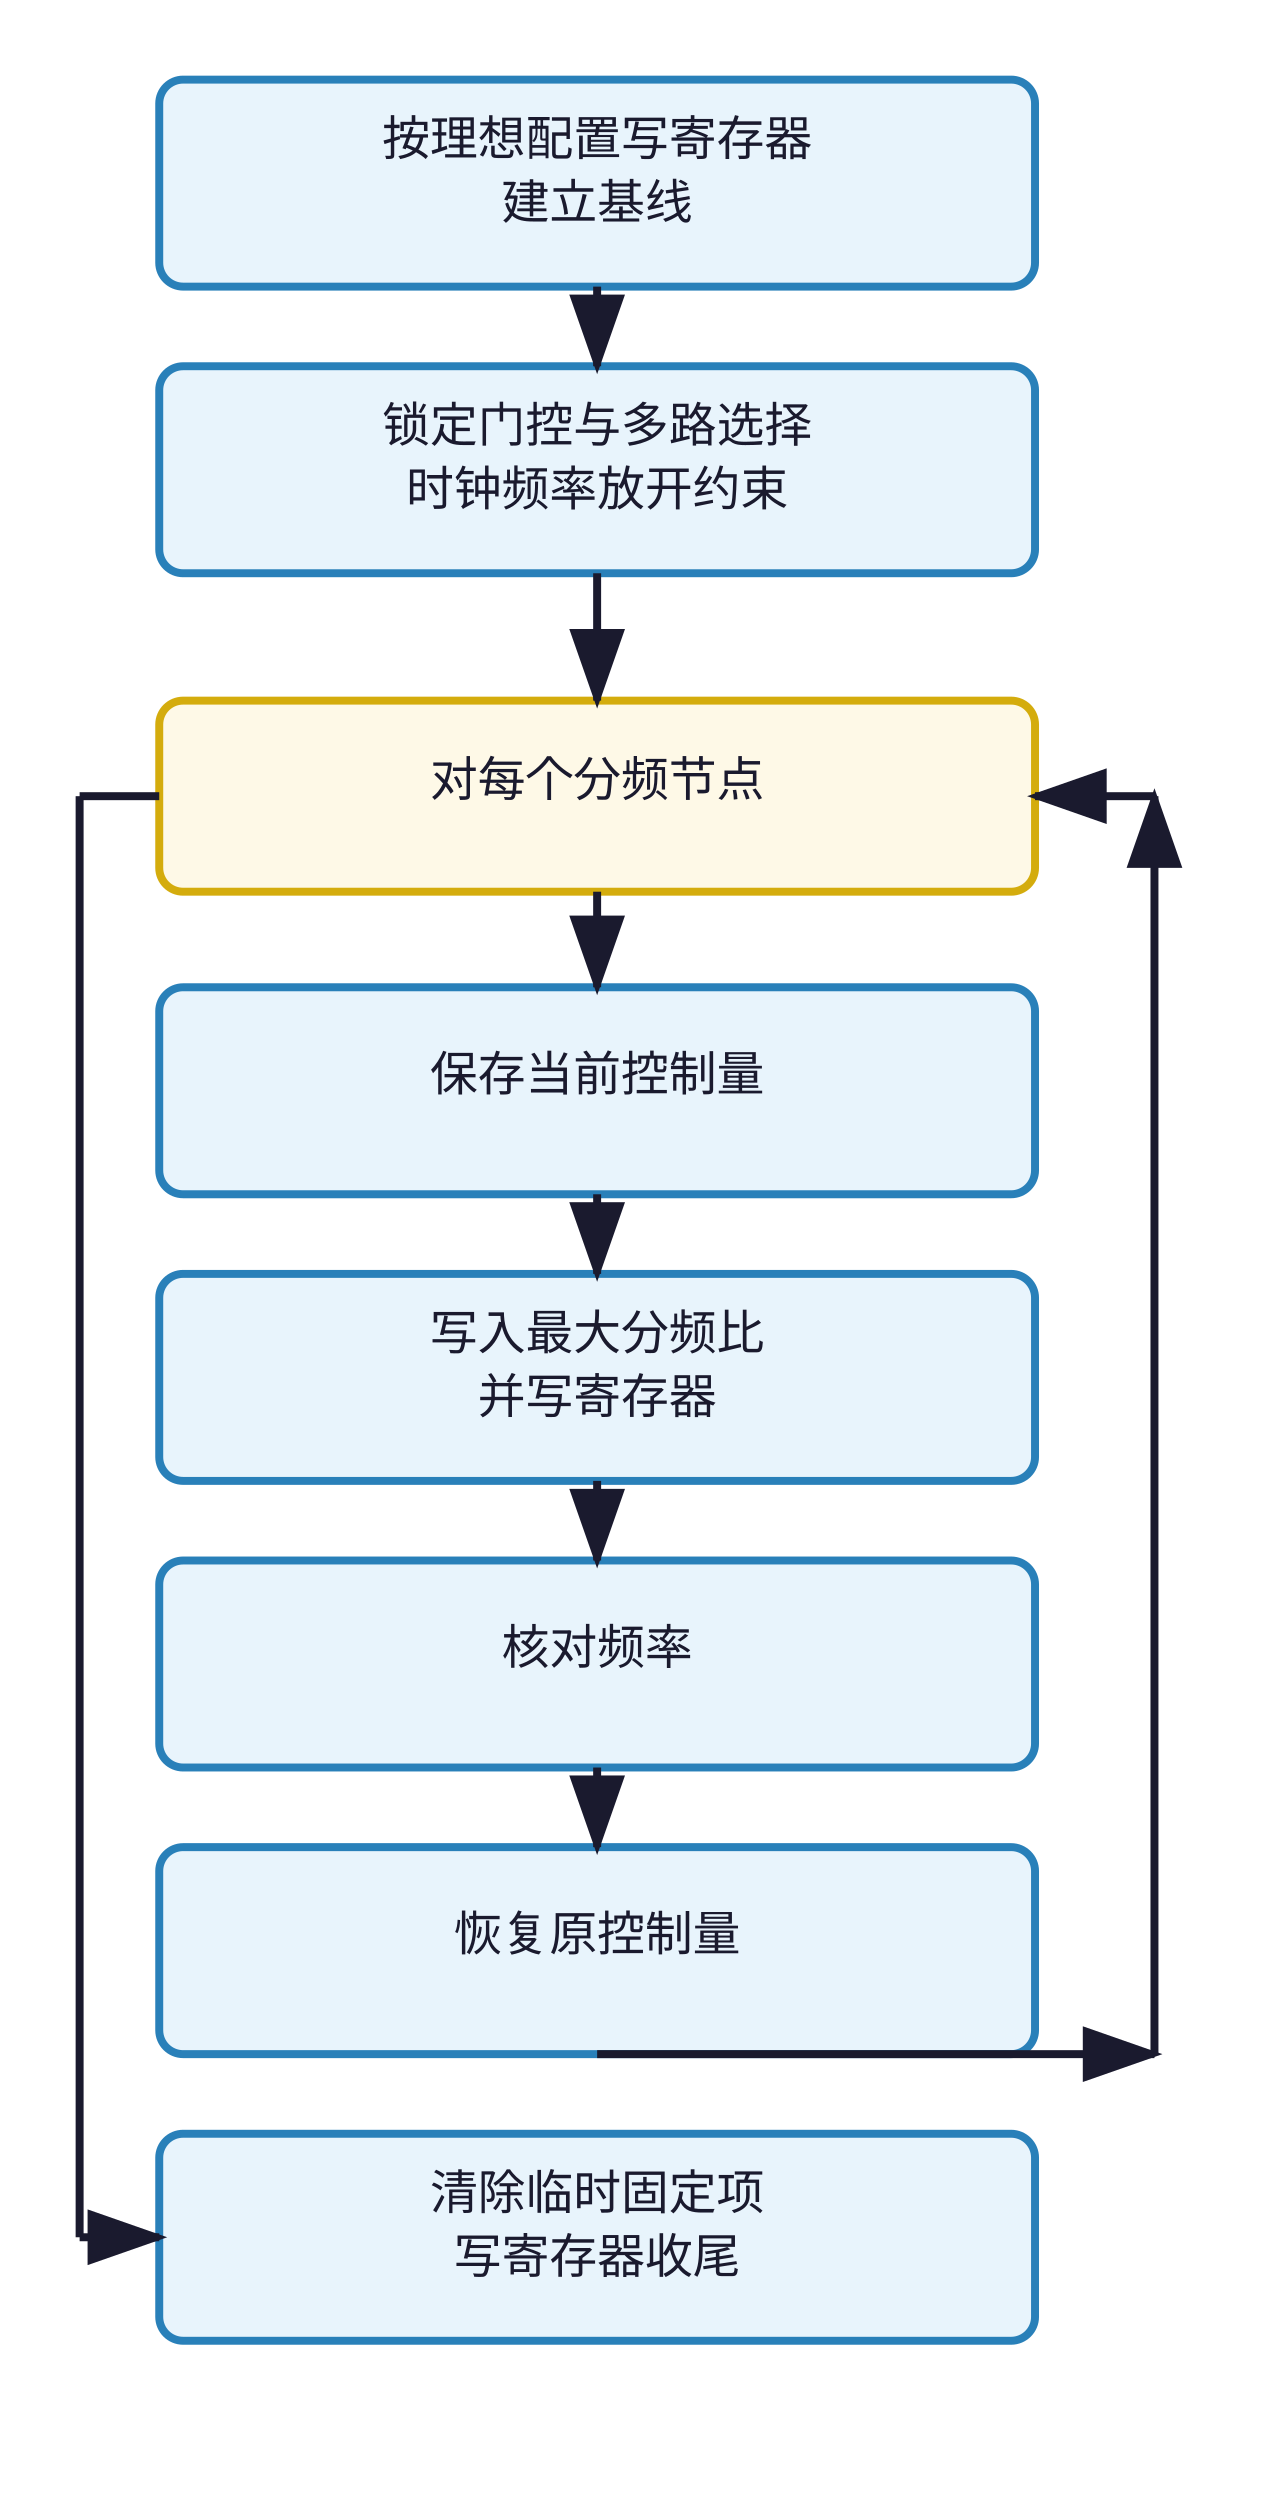
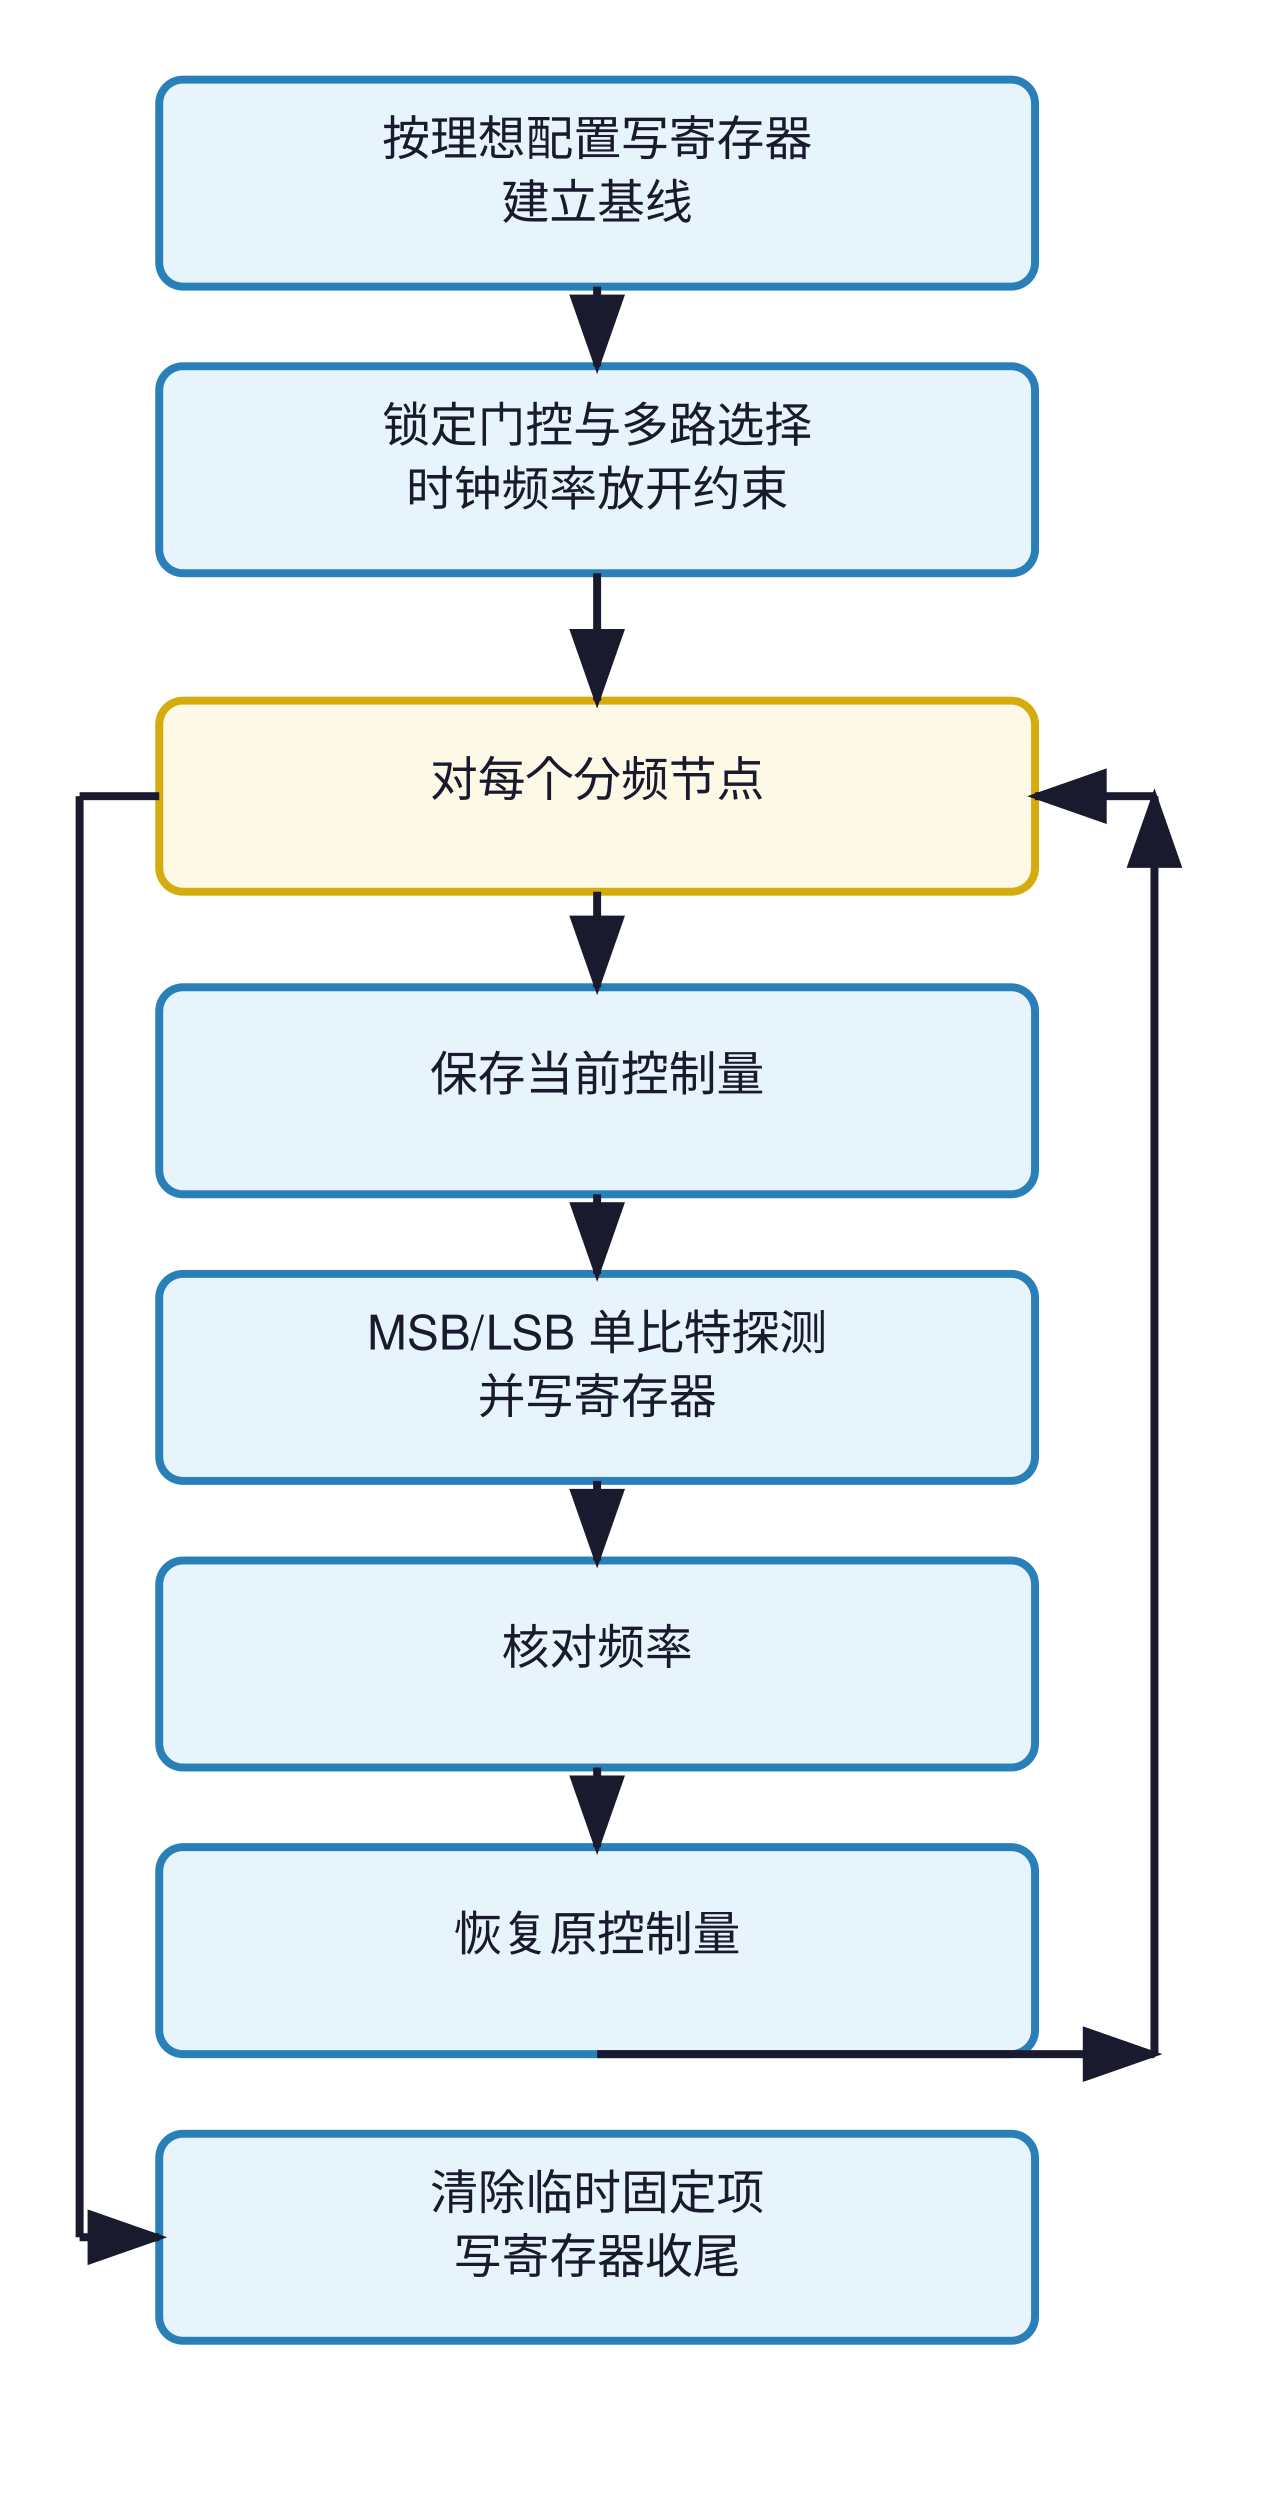
- <svg xmlns="http://www.w3.org/2000/svg" version="1.1" width="320px" height="628px" viewBox="0 0 320 628" content="&lt;mxfile host=&quot;app.diagrams.net&quot; agent=&quot;templates&quot; version=&quot;24.0.0&quot;&gt;&lt;diagram id=&quot;test-flip-flow&quot; name=&quot;Page-1&quot;&gt;&lt;mxGraphModel dx=&quot;900&quot; dy=&quot;600&quot; grid=&quot;1&quot; gridSize=&quot;10&quot; guides=&quot;1&quot; tooltips=&quot;1&quot; connect=&quot;1&quot; arrows=&quot;1&quot; fold=&quot;1&quot; page=&quot;1&quot; pageScale=&quot;1&quot; pageWidth=&quot;827&quot; pageHeight=&quot;1169&quot; math=&quot;0&quot; shadow=&quot;0&quot; background=&quot;none&quot;&gt;&lt;root&gt;&lt;mxCell id=&quot;0&quot;/&gt;&lt;mxCell id=&quot;1&quot; parent=&quot;0&quot;/&gt;&lt;mxCell id=&quot;s0&quot; value=&quot;按理想配置写寄存器&amp;#xa;建立基线&quot; style=&quot;rounded=1;whiteSpace=wrap;html=1;fillColor=#e8f4fc;strokeColor=#2980b9;align=center;verticalAlign=middle;fontSize=12;&quot; vertex=&quot;1&quot; parent=&quot;1&quot;&gt;&lt;mxGeometry x=&quot;40&quot; y=&quot;20&quot; width=&quot;220&quot; height=&quot;52&quot; as=&quot;geometry&quot;/&gt;&lt;/mxCell&gt;&lt;mxCell id=&quot;s1&quot; value=&quot;锁定门控与多路选择&amp;#xa;时钟频率放开约束&quot; style=&quot;rounded=1;whiteSpace=wrap;html=1;fillColor=#e8f4fc;strokeColor=#2980b9;align=center;verticalAlign=middle;fontSize=12;&quot; vertex=&quot;1&quot; parent=&quot;1&quot;&gt;&lt;mxGeometry x=&quot;40&quot; y=&quot;92&quot; width=&quot;220&quot; height=&quot;52&quot; as=&quot;geometry&quot;/&gt;&lt;/mxCell&gt;&lt;mxCell id=&quot;e1&quot; style=&quot;edgeStyle=orthogonalEdgeStyle;rounded=0;orthogonalLoop=1;jettySize=auto;html=1;endArrow=classic;endFill=1;strokeColor=#1a1a2e;&quot; edge=&quot;1&quot; parent=&quot;1&quot; source=&quot;s0&quot; target=&quot;s1&quot;&gt;&lt;mxGeometry relative=&quot;1&quot; as=&quot;geometry&quot;/&gt;&lt;/mxCell&gt;&lt;mxCell id=&quot;s2&quot; value=&quot;对每个分频节点&quot; style=&quot;shape=hexagon;perimeter=hexagonPerimeter2;whiteSpace=wrap;html=1;fillColor=#fef9e7;strokeColor=#d4ac0d;align=center;verticalAlign=middle;fontSize=11;&quot; vertex=&quot;1&quot; parent=&quot;1&quot;&gt;&lt;mxGeometry x=&quot;40&quot; y=&quot;176&quot; width=&quot;220&quot; height=&quot;48&quot; as=&quot;geometry&quot;/&gt;&lt;/mxCell&gt;&lt;mxCell id=&quot;e2&quot; style=&quot;edgeStyle=orthogonalEdgeStyle;rounded=0;orthogonalLoop=1;jettySize=auto;html=1;endArrow=classic;endFill=1;strokeColor=#1a1a2e;&quot; edge=&quot;1&quot; parent=&quot;1&quot; source=&quot;s1&quot; target=&quot;s2&quot;&gt;&lt;mxGeometry relative=&quot;1&quot; as=&quot;geometry&quot;/&gt;&lt;/mxCell&gt;&lt;mxCell id=&quot;s3&quot; value=&quot;保存当前控制量&quot; style=&quot;rounded=1;whiteSpace=wrap;html=1;fillColor=#e8f4fc;strokeColor=#2980b9;align=center;verticalAlign=middle;fontSize=12;&quot; vertex=&quot;1&quot; parent=&quot;1&quot;&gt;&lt;mxGeometry x=&quot;40&quot; y=&quot;248&quot; width=&quot;220&quot; height=&quot;52&quot; as=&quot;geometry&quot;/&gt;&lt;/mxCell&gt;&lt;mxCell id=&quot;e3&quot; style=&quot;edgeStyle=orthogonalEdgeStyle;rounded=0;orthogonalLoop=1;jettySize=auto;html=1;endArrow=classic;endFill=1;strokeColor=#1a1a2e;&quot; edge=&quot;1&quot; parent=&quot;1&quot; source=&quot;s2&quot; target=&quot;s3&quot;&gt;&lt;mxGeometry relative=&quot;1&quot; as=&quot;geometry&quot;/&gt;&lt;/mxCell&gt;&lt;mxCell id=&quot;s4&quot; value=&quot;写入最大分频比&amp;#xa;并写寄存器&quot; style=&quot;rounded=1;whiteSpace=wrap;html=1;fillColor=#e8f4fc;strokeColor=#2980b9;align=center;verticalAlign=middle;fontSize=12;&quot; vertex=&quot;1&quot; parent=&quot;1&quot;&gt;&lt;mxGeometry x=&quot;40&quot; y=&quot;320&quot; width=&quot;220&quot; height=&quot;52&quot; as=&quot;geometry&quot;/&gt;&lt;/mxCell&gt;&lt;mxCell id=&quot;e4&quot; style=&quot;edgeStyle=orthogonalEdgeStyle;rounded=0;orthogonalLoop=1;jettySize=auto;html=1;endArrow=classic;endFill=1;strokeColor=#1a1a2e;&quot; edge=&quot;1&quot; parent=&quot;1&quot; source=&quot;s3&quot; target=&quot;s4&quot;&gt;&lt;mxGeometry relative=&quot;1&quot; as=&quot;geometry&quot;/&gt;&lt;/mxCell&gt;&lt;mxCell id=&quot;s5&quot; value=&quot;核对频率&quot; style=&quot;rounded=1;whiteSpace=wrap;html=1;fillColor=#e8f4fc;strokeColor=#2980b9;align=center;verticalAlign=middle;fontSize=12;&quot; vertex=&quot;1&quot; parent=&quot;1&quot;&gt;&lt;mxGeometry x=&quot;40&quot; y=&quot;392&quot; width=&quot;220&quot; height=&quot;52&quot; as=&quot;geometry&quot;/&gt;&lt;/mxCell&gt;&lt;mxCell id=&quot;e5&quot; style=&quot;edgeStyle=orthogonalEdgeStyle;rounded=0;orthogonalLoop=1;jettySize=auto;html=1;endArrow=classic;endFill=1;strokeColor=#1a1a2e;&quot; edge=&quot;1&quot; parent=&quot;1&quot; source=&quot;s4&quot; target=&quot;s5&quot;&gt;&lt;mxGeometry relative=&quot;1&quot; as=&quot;geometry&quot;/&gt;&lt;/mxCell&gt;&lt;mxCell id=&quot;s6&quot; value=&quot;恢复原控制量&quot; style=&quot;rounded=1;whiteSpace=wrap;html=1;fillColor=#e8f4fc;strokeColor=#2980b9;align=center;verticalAlign=middle;fontSize=12;&quot; vertex=&quot;1&quot; parent=&quot;1&quot;&gt;&lt;mxGeometry x=&quot;40&quot; y=&quot;464&quot; width=&quot;220&quot; height=&quot;52&quot; as=&quot;geometry&quot;/&gt;&lt;/mxCell&gt;&lt;mxCell id=&quot;e6&quot; style=&quot;edgeStyle=orthogonalEdgeStyle;rounded=0;orthogonalLoop=1;jettySize=auto;html=1;endArrow=classic;endFill=1;strokeColor=#1a1a2e;&quot; edge=&quot;1&quot; parent=&quot;1&quot; source=&quot;s5&quot; target=&quot;s6&quot;&gt;&lt;mxGeometry relative=&quot;1&quot; as=&quot;geometry&quot;/&gt;&lt;/mxCell&gt;&lt;mxCell id=&quot;s7&quot; value=&quot;清除临时固定项&amp;#xa;写寄存器收尾&quot; style=&quot;rounded=1;whiteSpace=wrap;html=1;fillColor=#e8f4fc;strokeColor=#2980b9;align=center;verticalAlign=middle;fontSize=12;&quot; vertex=&quot;1&quot; parent=&quot;1&quot;&gt;&lt;mxGeometry x=&quot;40&quot; y=&quot;536&quot; width=&quot;220&quot; height=&quot;52&quot; as=&quot;geometry&quot;/&gt;&lt;/mxCell&gt;&lt;mxCell id=&quot;eloop&quot; value=&quot;下一节点&quot; style=&quot;edgeStyle=orthogonalEdgeStyle;rounded=0;orthogonalLoop=1;jettySize=auto;html=1;endArrow=classic;endFill=1;strokeColor=#1a1a2e;&quot; edge=&quot;1&quot; parent=&quot;1&quot; source=&quot;s6&quot; target=&quot;s2&quot;&gt;&lt;mxGeometry relative=&quot;1&quot; as=&quot;geometry&quot;/&gt;&lt;/mxCell&gt;&lt;mxCell id=&quot;edone&quot; value=&quot;全部完成&quot; style=&quot;edgeStyle=orthogonalEdgeStyle;rounded=0;orthogonalLoop=1;jettySize=auto;html=1;endArrow=classic;endFill=1;strokeColor=#1a1a2e;&quot; edge=&quot;1&quot; parent=&quot;1&quot; source=&quot;s2&quot; target=&quot;s7&quot;&gt;&lt;mxGeometry relative=&quot;1&quot; as=&quot;geometry&quot;/&gt;&lt;/mxCell&gt;&lt;/root&gt;&lt;/mxGraphModel&gt;&lt;/diagram&gt;&lt;/mxfile&gt;" style="background-color: transparent; background-color: transparent;">
+ <svg xmlns="http://www.w3.org/2000/svg" version="1.1" width="320px" height="628px" viewBox="0 0 320 628" content="&lt;mxfile host=&quot;app.diagrams.net&quot; agent=&quot;templates&quot; version=&quot;24.0.0&quot;&gt;&lt;diagram id=&quot;test-flip-flow&quot; name=&quot;Page-1&quot;&gt;&lt;mxGraphModel dx=&quot;900&quot; dy=&quot;600&quot; grid=&quot;1&quot; gridSize=&quot;10&quot; guides=&quot;1&quot; tooltips=&quot;1&quot; connect=&quot;1&quot; arrows=&quot;1&quot; fold=&quot;1&quot; page=&quot;1&quot; pageScale=&quot;1&quot; pageWidth=&quot;827&quot; pageHeight=&quot;1169&quot; math=&quot;0&quot; shadow=&quot;0&quot; background=&quot;none&quot;&gt;&lt;root&gt;&lt;mxCell id=&quot;0&quot;/&gt;&lt;mxCell id=&quot;1&quot; parent=&quot;0&quot;/&gt;&lt;mxCell id=&quot;s0&quot; value=&quot;按理想配置写寄存器&amp;#xa;建立基线&quot; style=&quot;rounded=1;whiteSpace=wrap;html=1;fillColor=#e8f4fc;strokeColor=#2980b9;align=center;verticalAlign=middle;fontSize=12;&quot; vertex=&quot;1&quot; parent=&quot;1&quot;&gt;&lt;mxGeometry x=&quot;40&quot; y=&quot;20&quot; width=&quot;220&quot; height=&quot;52&quot; as=&quot;geometry&quot;/&gt;&lt;/mxCell&gt;&lt;mxCell id=&quot;s1&quot; value=&quot;锁定门控与多路选择&amp;#xa;时钟频率放开约束&quot; style=&quot;rounded=1;whiteSpace=wrap;html=1;fillColor=#e8f4fc;strokeColor=#2980b9;align=center;verticalAlign=middle;fontSize=12;&quot; vertex=&quot;1&quot; parent=&quot;1&quot;&gt;&lt;mxGeometry x=&quot;40&quot; y=&quot;92&quot; width=&quot;220&quot; height=&quot;52&quot; as=&quot;geometry&quot;/&gt;&lt;/mxCell&gt;&lt;mxCell id=&quot;e1&quot; style=&quot;edgeStyle=orthogonalEdgeStyle;rounded=0;orthogonalLoop=1;jettySize=auto;html=1;endArrow=classic;endFill=1;strokeColor=#1a1a2e;&quot; edge=&quot;1&quot; parent=&quot;1&quot; source=&quot;s0&quot; target=&quot;s1&quot;&gt;&lt;mxGeometry relative=&quot;1&quot; as=&quot;geometry&quot;/&gt;&lt;/mxCell&gt;&lt;mxCell id=&quot;s2&quot; value=&quot;对每个分频节点&quot; style=&quot;shape=hexagon;perimeter=hexagonPerimeter2;whiteSpace=wrap;html=1;fillColor=#fef9e7;strokeColor=#d4ac0d;align=center;verticalAlign=middle;fontSize=11;&quot; vertex=&quot;1&quot; parent=&quot;1&quot;&gt;&lt;mxGeometry x=&quot;40&quot; y=&quot;176&quot; width=&quot;220&quot; height=&quot;48&quot; as=&quot;geometry&quot;/&gt;&lt;/mxCell&gt;&lt;mxCell id=&quot;e2&quot; style=&quot;edgeStyle=orthogonalEdgeStyle;rounded=0;orthogonalLoop=1;jettySize=auto;html=1;endArrow=classic;endFill=1;strokeColor=#1a1a2e;&quot; edge=&quot;1&quot; parent=&quot;1&quot; source=&quot;s1&quot; target=&quot;s2&quot;&gt;&lt;mxGeometry relative=&quot;1&quot; as=&quot;geometry&quot;/&gt;&lt;/mxCell&gt;&lt;mxCell id=&quot;s3&quot; value=&quot;保存当前控制量&quot; style=&quot;rounded=1;whiteSpace=wrap;html=1;fillColor=#e8f4fc;strokeColor=#2980b9;align=center;verticalAlign=middle;fontSize=12;&quot; vertex=&quot;1&quot; parent=&quot;1&quot;&gt;&lt;mxGeometry x=&quot;40&quot; y=&quot;248&quot; width=&quot;220&quot; height=&quot;52&quot; as=&quot;geometry&quot;/&gt;&lt;/mxCell&gt;&lt;mxCell id=&quot;e3&quot; style=&quot;edgeStyle=orthogonalEdgeStyle;rounded=0;orthogonalLoop=1;jettySize=auto;html=1;endArrow=classic;endFill=1;strokeColor=#1a1a2e;&quot; edge=&quot;1&quot; parent=&quot;1&quot; source=&quot;s2&quot; target=&quot;s3&quot;&gt;&lt;mxGeometry relative=&quot;1&quot; as=&quot;geometry&quot;/&gt;&lt;/mxCell&gt;&lt;mxCell id=&quot;s4&quot; value=&quot;MSB/LSB 单比特探测&amp;#xa;并写寄存器&quot; style=&quot;rounded=1;whiteSpace=wrap;html=1;fillColor=#e8f4fc;strokeColor=#2980b9;align=center;verticalAlign=middle;fontSize=12;&quot; vertex=&quot;1&quot; parent=&quot;1&quot;&gt;&lt;mxGeometry x=&quot;40&quot; y=&quot;320&quot; width=&quot;220&quot; height=&quot;52&quot; as=&quot;geometry&quot;/&gt;&lt;/mxCell&gt;&lt;mxCell id=&quot;e4&quot; style=&quot;edgeStyle=orthogonalEdgeStyle;rounded=0;orthogonalLoop=1;jettySize=auto;html=1;endArrow=classic;endFill=1;strokeColor=#1a1a2e;&quot; edge=&quot;1&quot; parent=&quot;1&quot; source=&quot;s3&quot; target=&quot;s4&quot;&gt;&lt;mxGeometry relative=&quot;1&quot; as=&quot;geometry&quot;/&gt;&lt;/mxCell&gt;&lt;mxCell id=&quot;s5&quot; value=&quot;核对频率&quot; style=&quot;rounded=1;whiteSpace=wrap;html=1;fillColor=#e8f4fc;strokeColor=#2980b9;align=center;verticalAlign=middle;fontSize=12;&quot; vertex=&quot;1&quot; parent=&quot;1&quot;&gt;&lt;mxGeometry x=&quot;40&quot; y=&quot;392&quot; width=&quot;220&quot; height=&quot;52&quot; as=&quot;geometry&quot;/&gt;&lt;/mxCell&gt;&lt;mxCell id=&quot;e5&quot; style=&quot;edgeStyle=orthogonalEdgeStyle;rounded=0;orthogonalLoop=1;jettySize=auto;html=1;endArrow=classic;endFill=1;strokeColor=#1a1a2e;&quot; edge=&quot;1&quot; parent=&quot;1&quot; source=&quot;s4&quot; target=&quot;s5&quot;&gt;&lt;mxGeometry relative=&quot;1&quot; as=&quot;geometry&quot;/&gt;&lt;/mxCell&gt;&lt;mxCell id=&quot;s6&quot; value=&quot;恢复原控制量&quot; style=&quot;rounded=1;whiteSpace=wrap;html=1;fillColor=#e8f4fc;strokeColor=#2980b9;align=center;verticalAlign=middle;fontSize=12;&quot; vertex=&quot;1&quot; parent=&quot;1&quot;&gt;&lt;mxGeometry x=&quot;40&quot; y=&quot;464&quot; width=&quot;220&quot; height=&quot;52&quot; as=&quot;geometry&quot;/&gt;&lt;/mxCell&gt;&lt;mxCell id=&quot;e6&quot; style=&quot;edgeStyle=orthogonalEdgeStyle;rounded=0;orthogonalLoop=1;jettySize=auto;html=1;endArrow=classic;endFill=1;strokeColor=#1a1a2e;&quot; edge=&quot;1&quot; parent=&quot;1&quot; source=&quot;s5&quot; target=&quot;s6&quot;&gt;&lt;mxGeometry relative=&quot;1&quot; as=&quot;geometry&quot;/&gt;&lt;/mxCell&gt;&lt;mxCell id=&quot;s7&quot; value=&quot;清除临时固定项&amp;#xa;写寄存器收尾&quot; style=&quot;rounded=1;whiteSpace=wrap;html=1;fillColor=#e8f4fc;strokeColor=#2980b9;align=center;verticalAlign=middle;fontSize=12;&quot; vertex=&quot;1&quot; parent=&quot;1&quot;&gt;&lt;mxGeometry x=&quot;40&quot; y=&quot;536&quot; width=&quot;220&quot; height=&quot;52&quot; as=&quot;geometry&quot;/&gt;&lt;/mxCell&gt;&lt;mxCell id=&quot;eloop&quot; value=&quot;下一节点&quot; style=&quot;edgeStyle=orthogonalEdgeStyle;rounded=0;orthogonalLoop=1;jettySize=auto;html=1;endArrow=classic;endFill=1;strokeColor=#1a1a2e;&quot; edge=&quot;1&quot; parent=&quot;1&quot; source=&quot;s6&quot; target=&quot;s2&quot;&gt;&lt;mxGeometry relative=&quot;1&quot; as=&quot;geometry&quot;/&gt;&lt;/mxCell&gt;&lt;mxCell id=&quot;edone&quot; value=&quot;全部完成&quot; style=&quot;edgeStyle=orthogonalEdgeStyle;rounded=0;orthogonalLoop=1;jettySize=auto;html=1;endArrow=classic;endFill=1;strokeColor=#1a1a2e;&quot; edge=&quot;1&quot; parent=&quot;1&quot; source=&quot;s2&quot; target=&quot;s7&quot;&gt;&lt;mxGeometry relative=&quot;1&quot; as=&quot;geometry&quot;/&gt;&lt;/mxCell&gt;&lt;/root&gt;&lt;/mxGraphModel&gt;&lt;/diagram&gt;&lt;/mxfile&gt;" style="background-color: transparent; background-color: transparent;">
  <defs>
    <marker id="arr" markerWidth="10" markerHeight="7" refX="9" refY="3.5" orient="auto">
      <polygon points="0 0, 10 3.5, 0 7" fill="#1a1a2e" />
    </marker>
  </defs>
  <rect x="40" y="20" width="220" height="52" rx="6" fill="#e8f4fc" stroke="#2980b9" stroke-width="2" />
  <text x="150" y="39" text-anchor="middle" font-family="Helvetica, Arial, sans-serif" font-size="12" fill="#1a1a2e">按理想配置写寄存器</text>
  <text x="150" y="55" text-anchor="middle" font-family="Helvetica, Arial, sans-serif" font-size="12" fill="#1a1a2e">建立基线</text>
  <rect x="40" y="92" width="220" height="52" rx="6" fill="#e8f4fc" stroke="#2980b9" stroke-width="2" />
  <text x="150" y="111" text-anchor="middle" font-family="Helvetica, Arial, sans-serif" font-size="12" fill="#1a1a2e">锁定门控与多路选择</text>
  <text x="150" y="127" text-anchor="middle" font-family="Helvetica, Arial, sans-serif" font-size="12" fill="#1a1a2e">时钟频率放开约束</text>
  <line x1="150" y1="72" x2="150" y2="92" stroke="#1a1a2e" stroke-width="2" marker-end="url(#arr)" />
  <rect x="40" y="176" width="220" height="48" rx="6" fill="#fef9e7" stroke="#d4ac0d" stroke-width="2" />
  <text x="150" y="200" text-anchor="middle" font-family="Helvetica, Arial, sans-serif" font-size="12" fill="#1a1a2e">对每个分频节点</text>
  <line x1="150" y1="144" x2="150" y2="176" stroke="#1a1a2e" stroke-width="2" marker-end="url(#arr)" />
  <rect x="40" y="248" width="220" height="52" rx="6" fill="#e8f4fc" stroke="#2980b9" stroke-width="2" />
  <text x="150" y="274" text-anchor="middle" font-family="Helvetica, Arial, sans-serif" font-size="12" fill="#1a1a2e">保存当前控制量</text>
  <line x1="150" y1="224" x2="150" y2="248" stroke="#1a1a2e" stroke-width="2" marker-end="url(#arr)" />
  <rect x="40" y="320" width="220" height="52" rx="6" fill="#e8f4fc" stroke="#2980b9" stroke-width="2" />
-   <text x="150" y="339" text-anchor="middle" font-family="Helvetica, Arial, sans-serif" font-size="12" fill="#1a1a2e">写入最大分频比</text>
+   <text x="150" y="339" text-anchor="middle" font-family="Helvetica, Arial, sans-serif" font-size="12" fill="#1a1a2e">MSB/LSB 单比特探测</text>
  <text x="150" y="355" text-anchor="middle" font-family="Helvetica, Arial, sans-serif" font-size="12" fill="#1a1a2e">并写寄存器</text>
  <line x1="150" y1="300" x2="150" y2="320" stroke="#1a1a2e" stroke-width="2" marker-end="url(#arr)" />
  <rect x="40" y="392" width="220" height="52" rx="6" fill="#e8f4fc" stroke="#2980b9" stroke-width="2" />
  <text x="150" y="418" text-anchor="middle" font-family="Helvetica, Arial, sans-serif" font-size="12" fill="#1a1a2e">核对频率</text>
  <line x1="150" y1="372" x2="150" y2="392" stroke="#1a1a2e" stroke-width="2" marker-end="url(#arr)" />
  <rect x="40" y="464" width="220" height="52" rx="6" fill="#e8f4fc" stroke="#2980b9" stroke-width="2" />
  <text x="150" y="490" text-anchor="middle" font-family="Helvetica, Arial, sans-serif" font-size="12" fill="#1a1a2e">恢复原控制量</text>
  <line x1="150" y1="444" x2="150" y2="464" stroke="#1a1a2e" stroke-width="2" marker-end="url(#arr)" />
  <rect x="40" y="536" width="220" height="52" rx="6" fill="#e8f4fc" stroke="#2980b9" stroke-width="2" />
  <text x="150" y="555" text-anchor="middle" font-family="Helvetica, Arial, sans-serif" font-size="12" fill="#1a1a2e">清除临时固定项</text>
  <text x="150" y="571" text-anchor="middle" font-family="Helvetica, Arial, sans-serif" font-size="12" fill="#1a1a2e">写寄存器收尾</text>
  <line x1="150" y1="516" x2="290" y2="516" stroke="#1a1a2e" stroke-width="2" marker-end="url(#arr)" />
  <line x1="290" y1="516" x2="290" y2="200" stroke="#1a1a2e" stroke-width="2" marker-end="url(#arr)" />
  <line x1="290" y1="200" x2="260" y2="200" stroke="#1a1a2e" stroke-width="2" marker-end="url(#arr)" />
  <line x1="40" y1="200" x2="20" y2="200" stroke="#1a1a2e" stroke-width="2" />
  <line x1="20" y1="200" x2="20" y2="562" stroke="#1a1a2e" stroke-width="2" />
  <line x1="20" y1="562" x2="40" y2="562" stroke="#1a1a2e" stroke-width="2" marker-end="url(#arr)" />
</svg>
